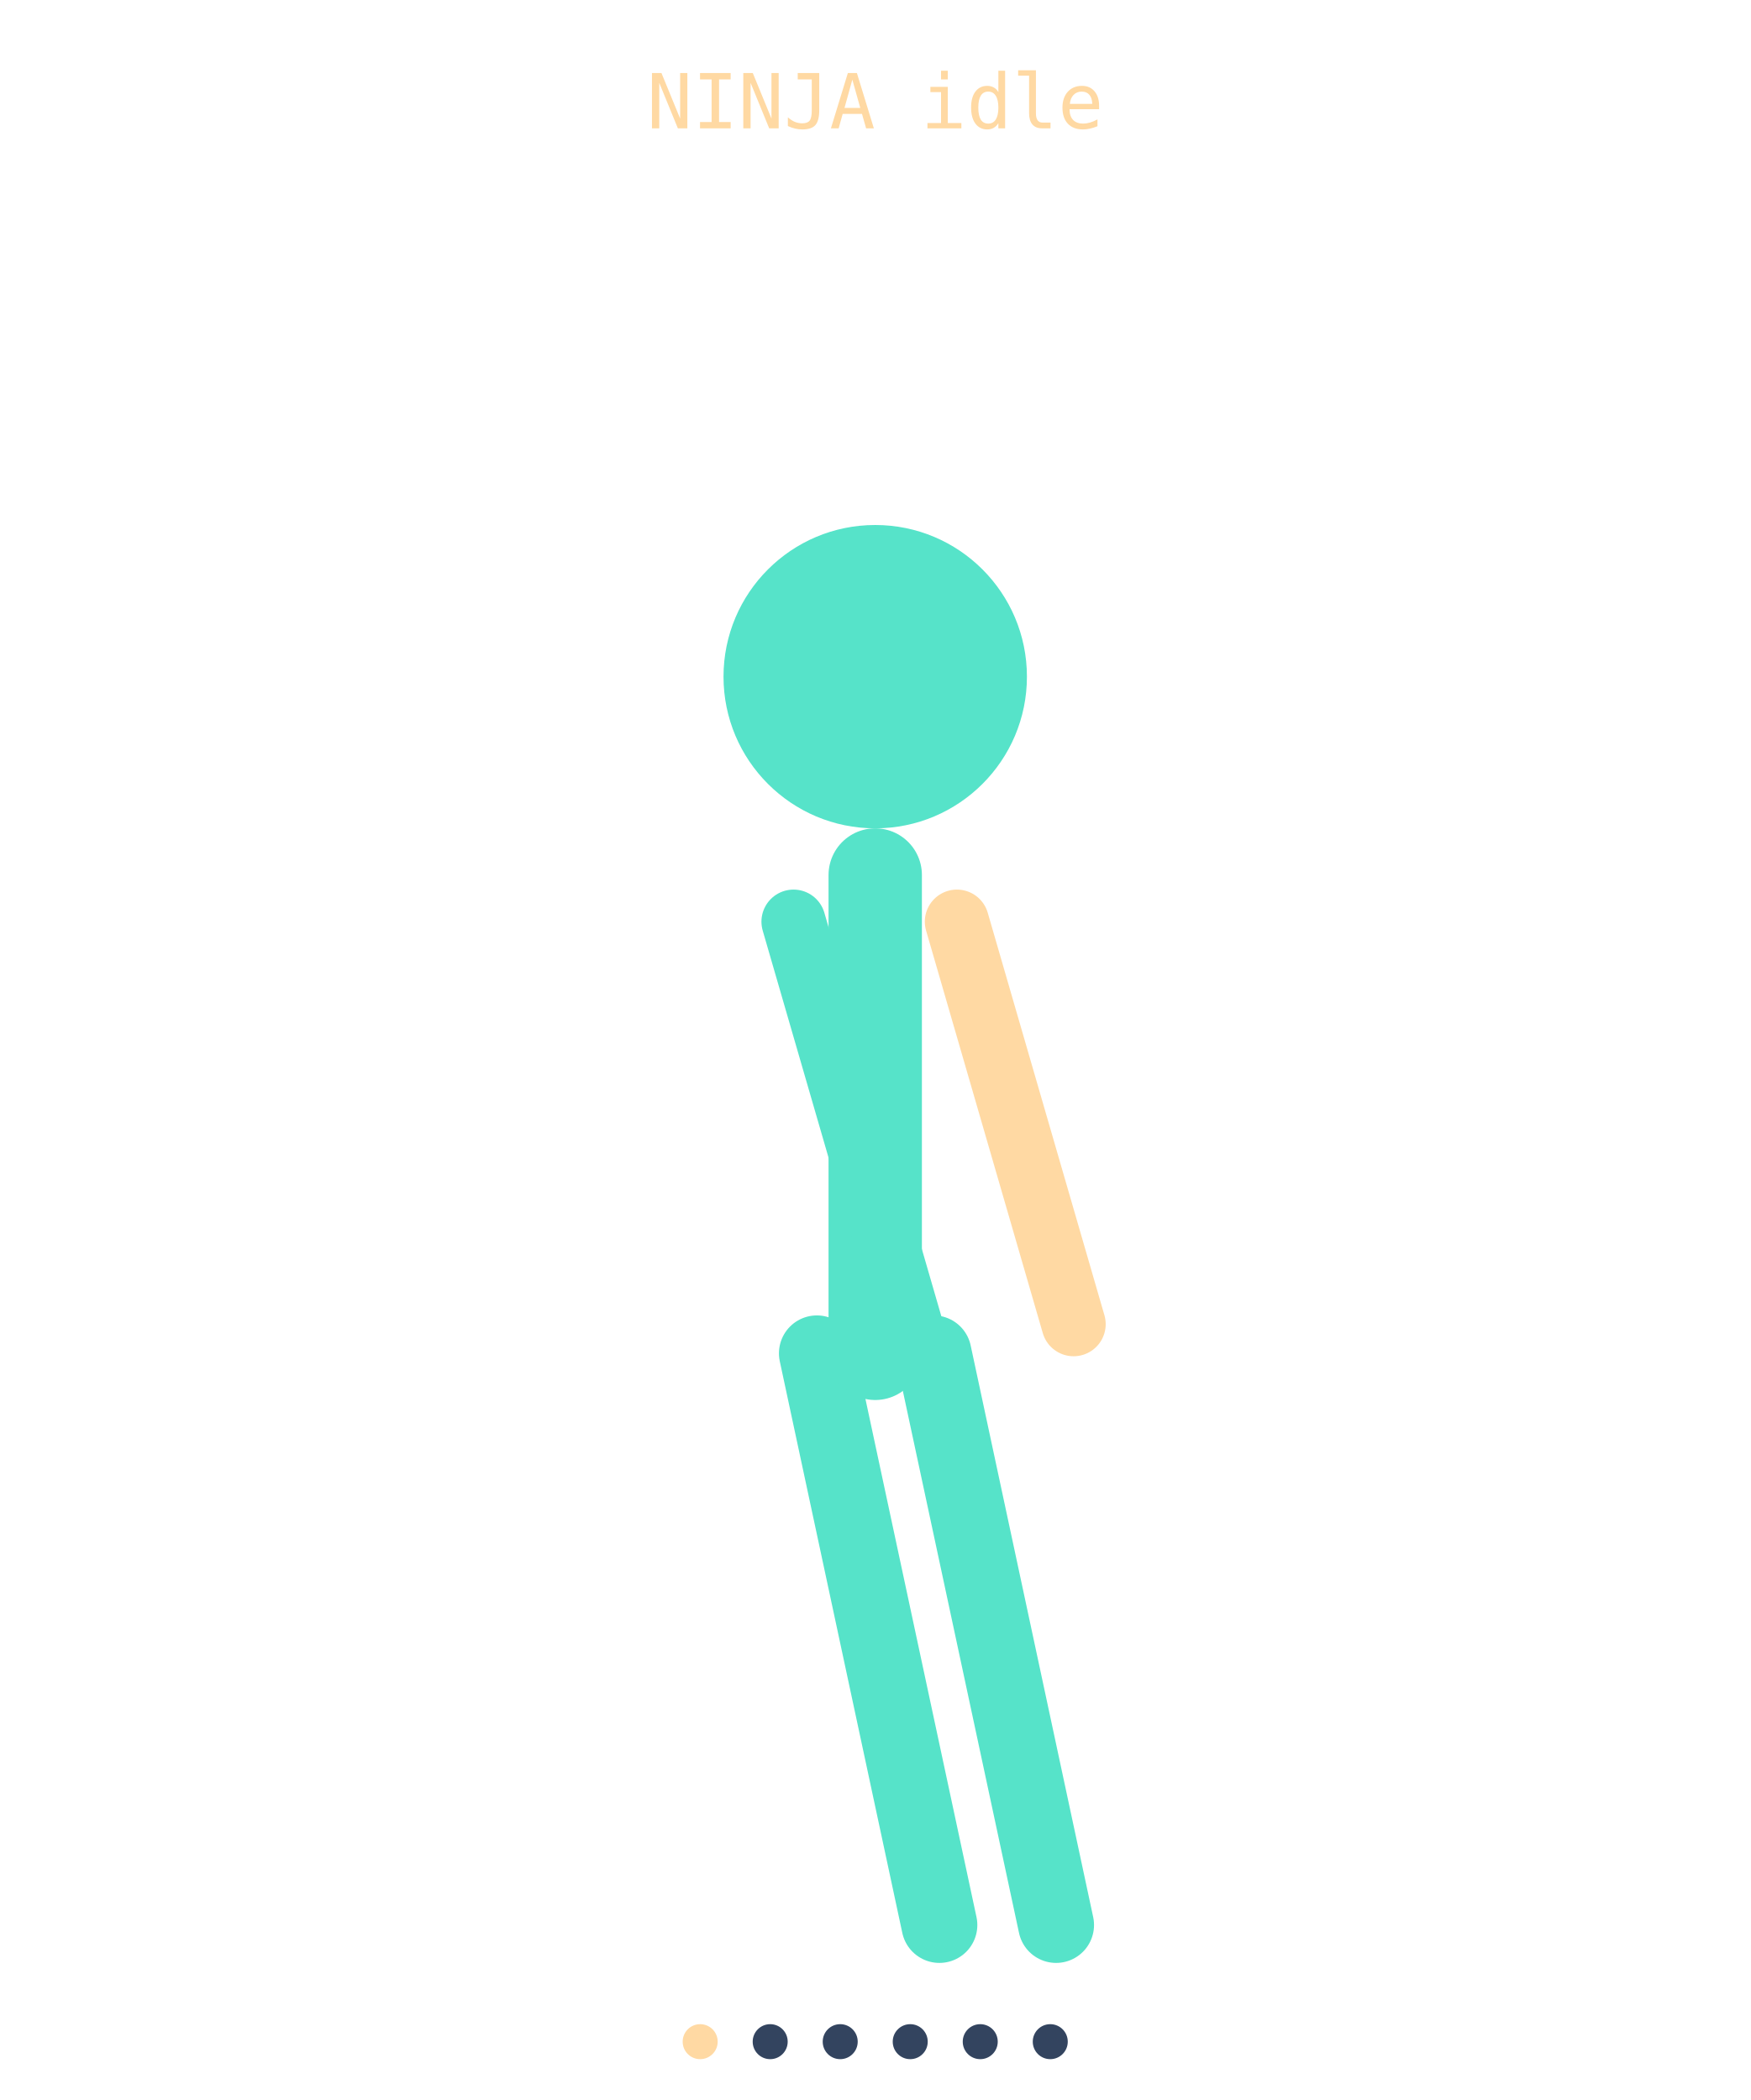
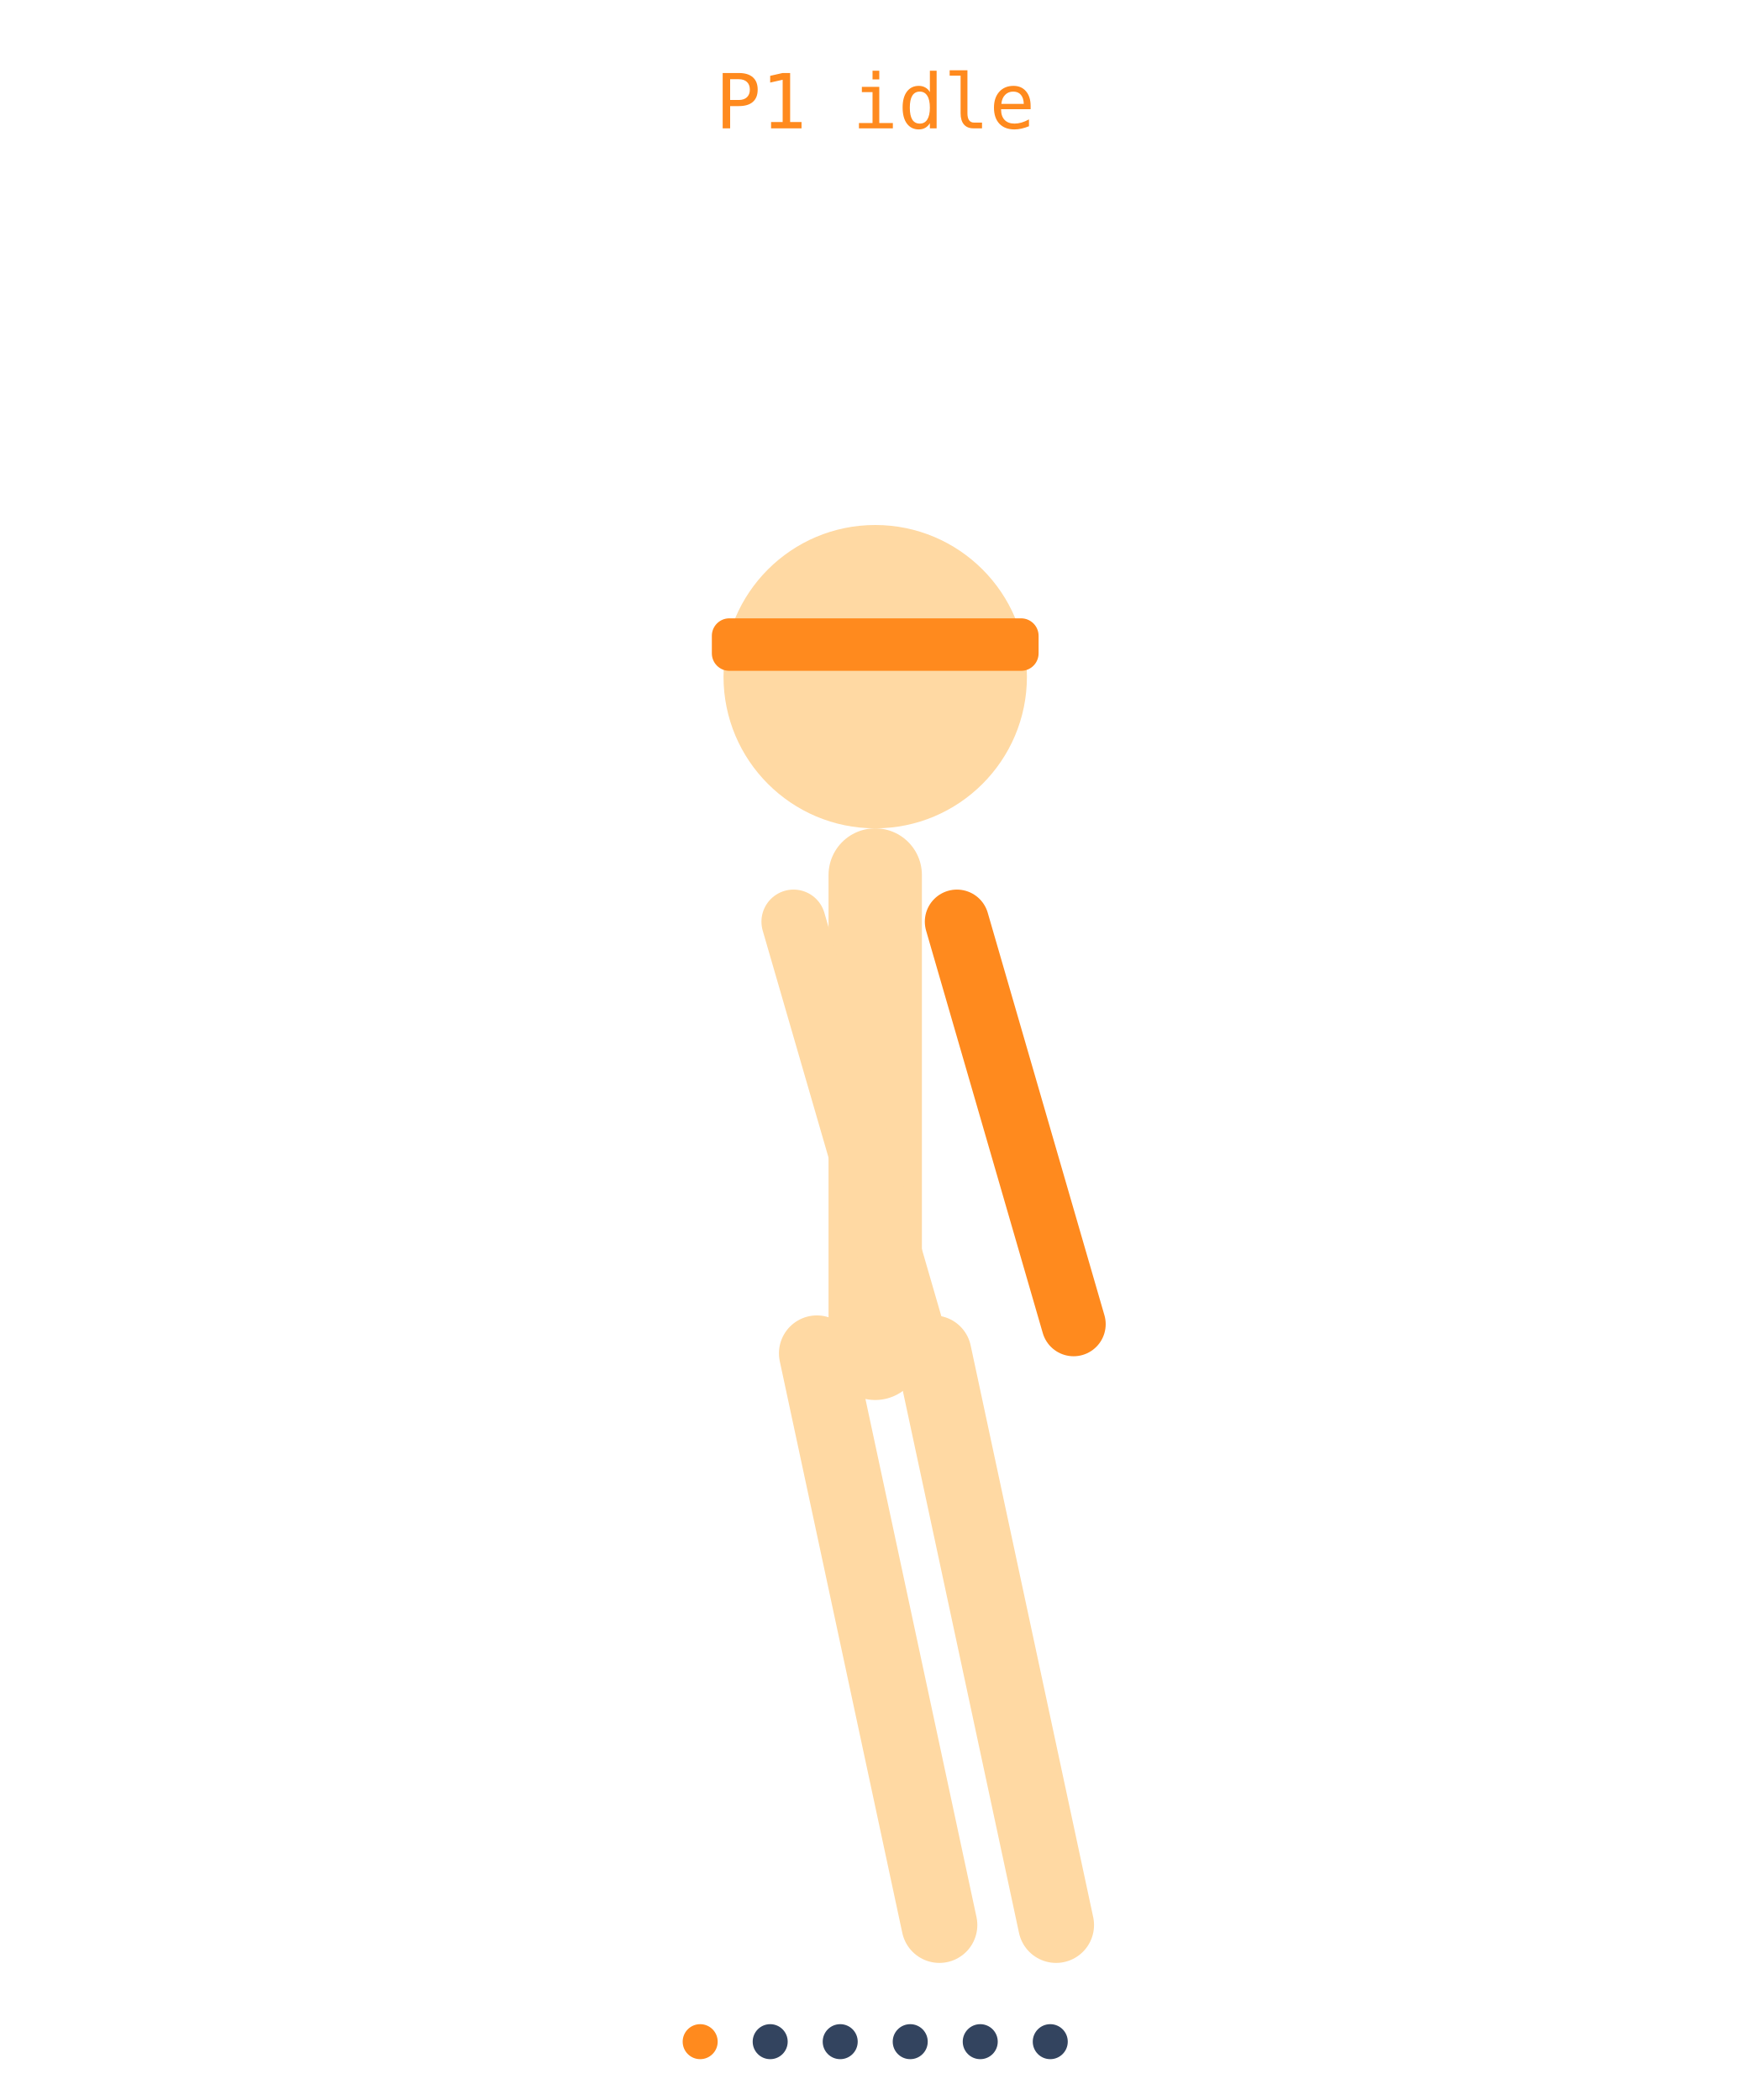
<svg xmlns="http://www.w3.org/2000/svg" viewBox="0 0 300 360" width="300" height="360">
  <g>
-     <line x1="140" y1="232" x2="161" y2="330" stroke="#56e3c9" stroke-width="13" stroke-linecap="round" />
-     <line x1="160" y1="232" x2="181" y2="330" stroke="#56e3c9" stroke-width="13" stroke-linecap="round" />
-     <line x1="150" y1="150" x2="150" y2="232" stroke="#56e3c9" stroke-width="16" stroke-linecap="round" />
-     <line x1="136" y1="158" x2="156" y2="227" stroke="#56e3c9" stroke-width="11" stroke-linecap="round" />
-     <line x1="164" y1="158" x2="184" y2="227" stroke="#ffd9a3" stroke-width="11" stroke-linecap="round" />
-     <circle cx="150" cy="116" r="26" fill="#56e3c9" />
+     <line x1="140" y1="232" x2="161" y2="330" stroke="#ffd9a3" stroke-width="13" stroke-linecap="round" />
+     <line x1="160" y1="232" x2="181" y2="330" stroke="#ffd9a3" stroke-width="13" stroke-linecap="round" />
+     <line x1="150" y1="150" x2="150" y2="232" stroke="#ffd9a3" stroke-width="16" stroke-linecap="round" />
+     <line x1="136" y1="158" x2="156" y2="227" stroke="#ffd9a3" stroke-width="11" stroke-linecap="round" />
+     <line x1="164" y1="158" x2="184" y2="227" stroke="#ff8a1e" stroke-width="11" stroke-linecap="round" />
+     <circle cx="150" cy="116" r="26" fill="#ffd9a3" />
+     <rect x="122" y="106" width="56" height="9" rx="3" fill="#ff8a1e" />
  </g>
-   <text x="150" y="22" text-anchor="middle" font-family="monospace" font-size="13" fill="#ffd9a3">NINJA idle</text>
-   <circle cx="120" cy="350" r="3" fill="#ffd9a3" />
+   <text x="150" y="22" text-anchor="middle" font-family="monospace" font-size="13" fill="#ff8a1e">P1 idle</text>
+   <circle cx="120" cy="350" r="3" fill="#ff8a1e" />
  <circle cx="132" cy="350" r="3" fill="#33445f" />
  <circle cx="144" cy="350" r="3" fill="#33445f" />
  <circle cx="156" cy="350" r="3" fill="#33445f" />
  <circle cx="168" cy="350" r="3" fill="#33445f" />
  <circle cx="180" cy="350" r="3" fill="#33445f" />
</svg>
